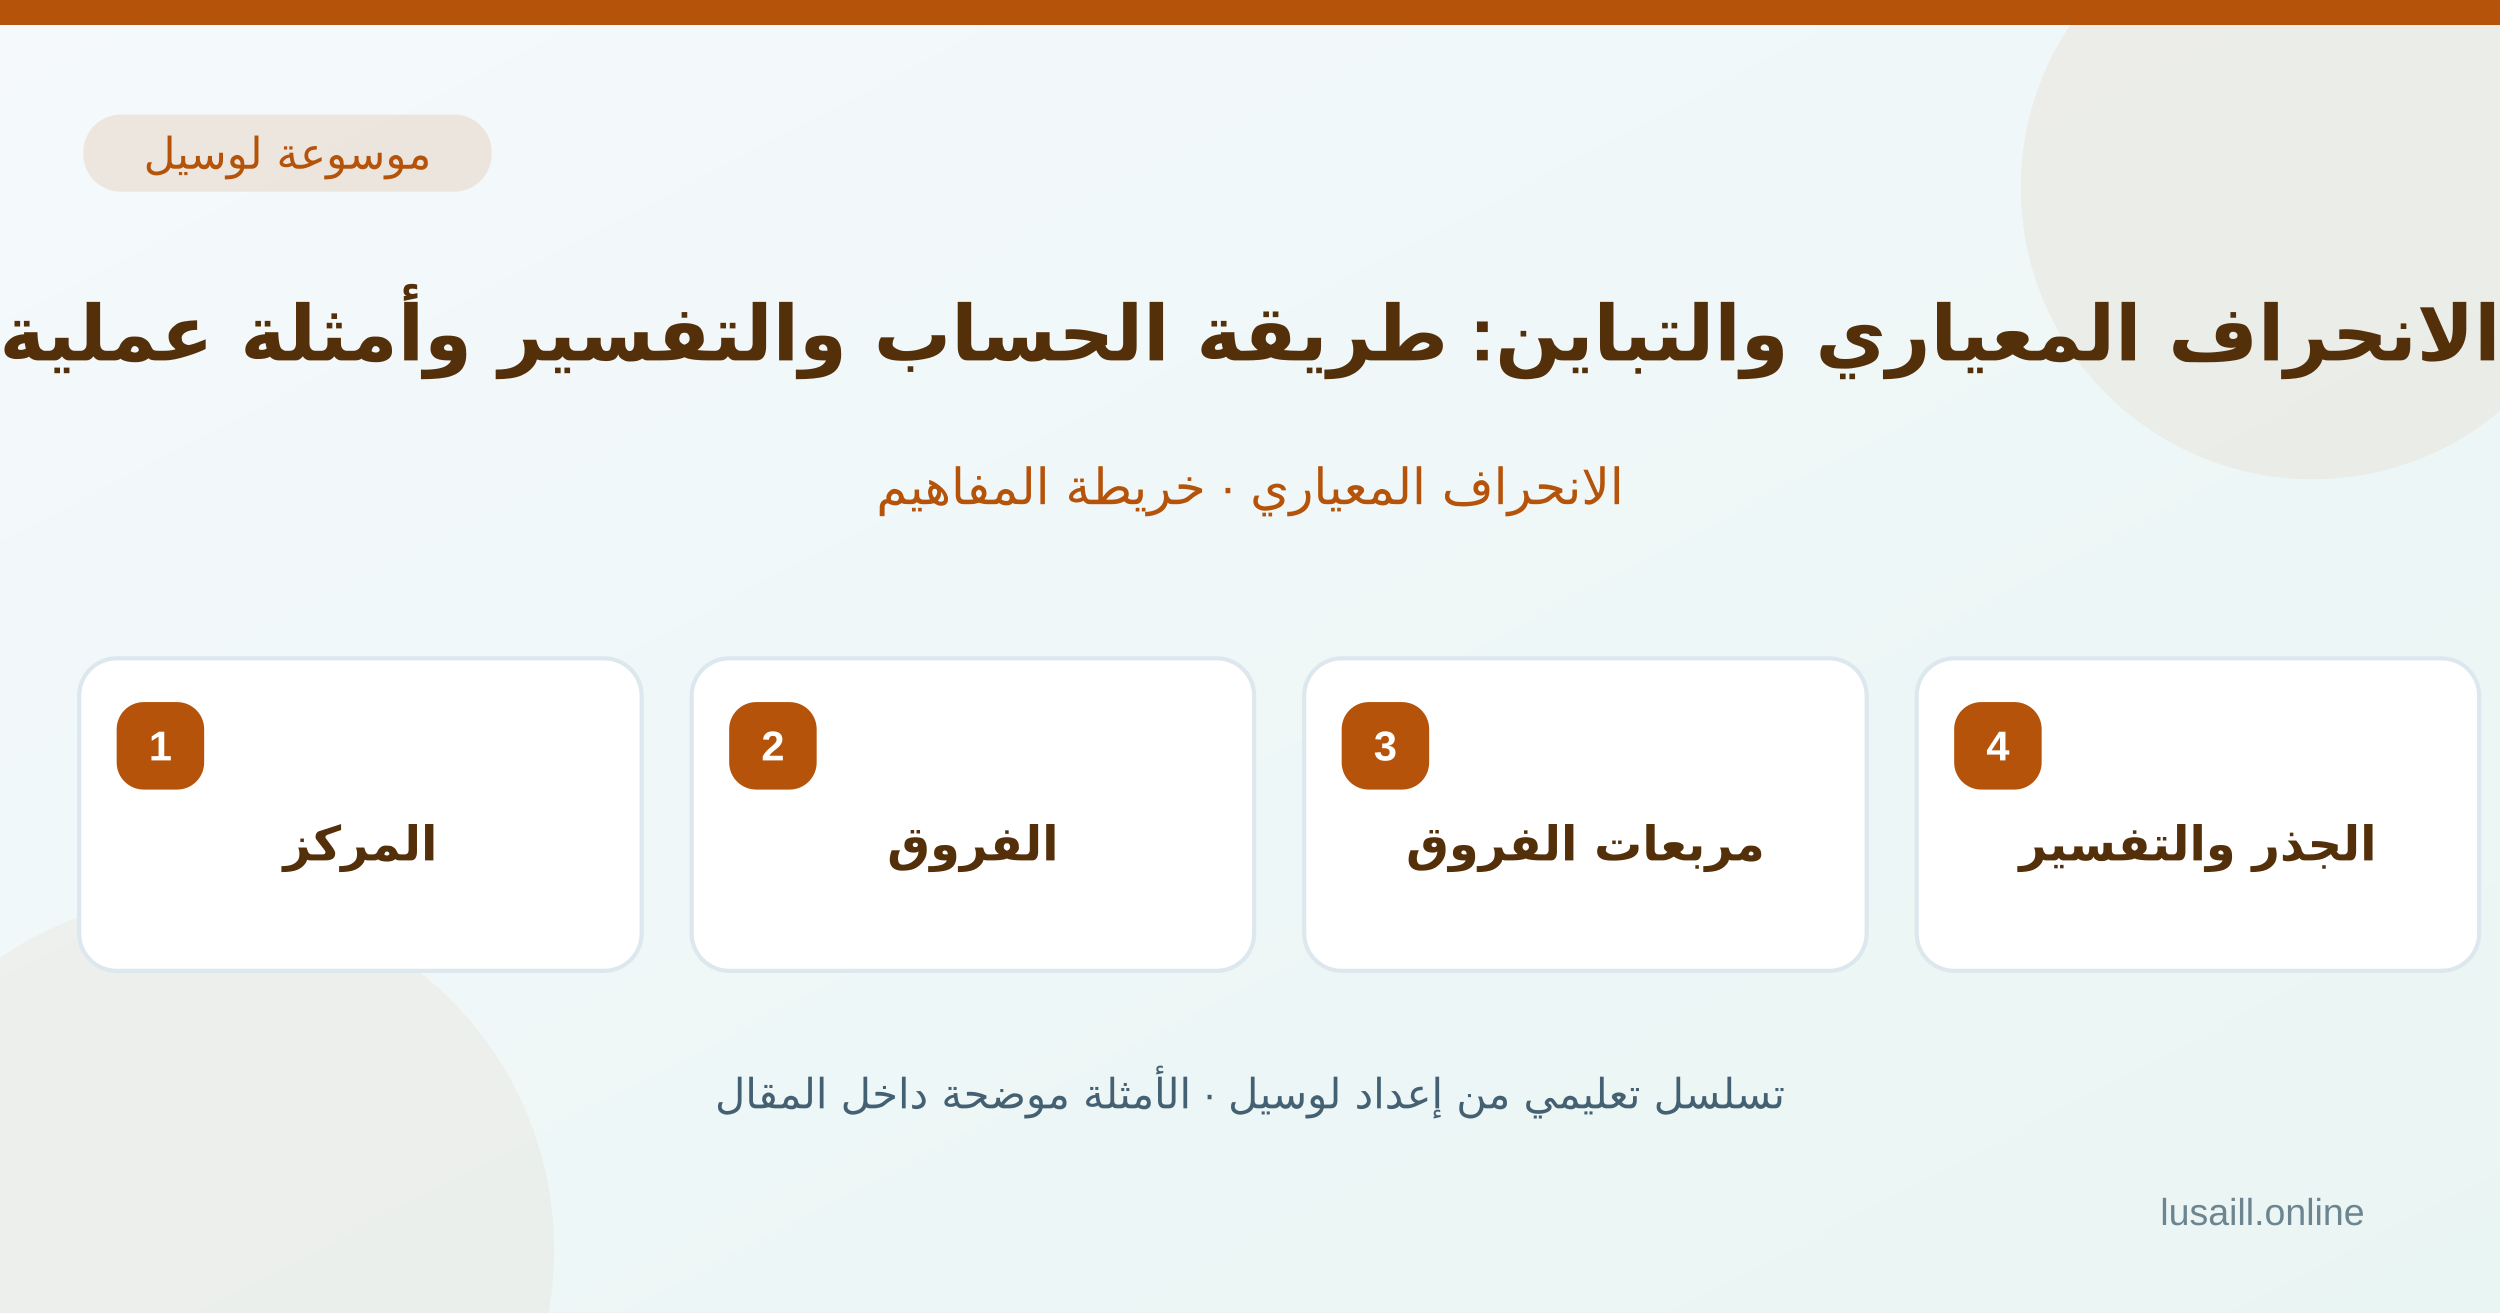
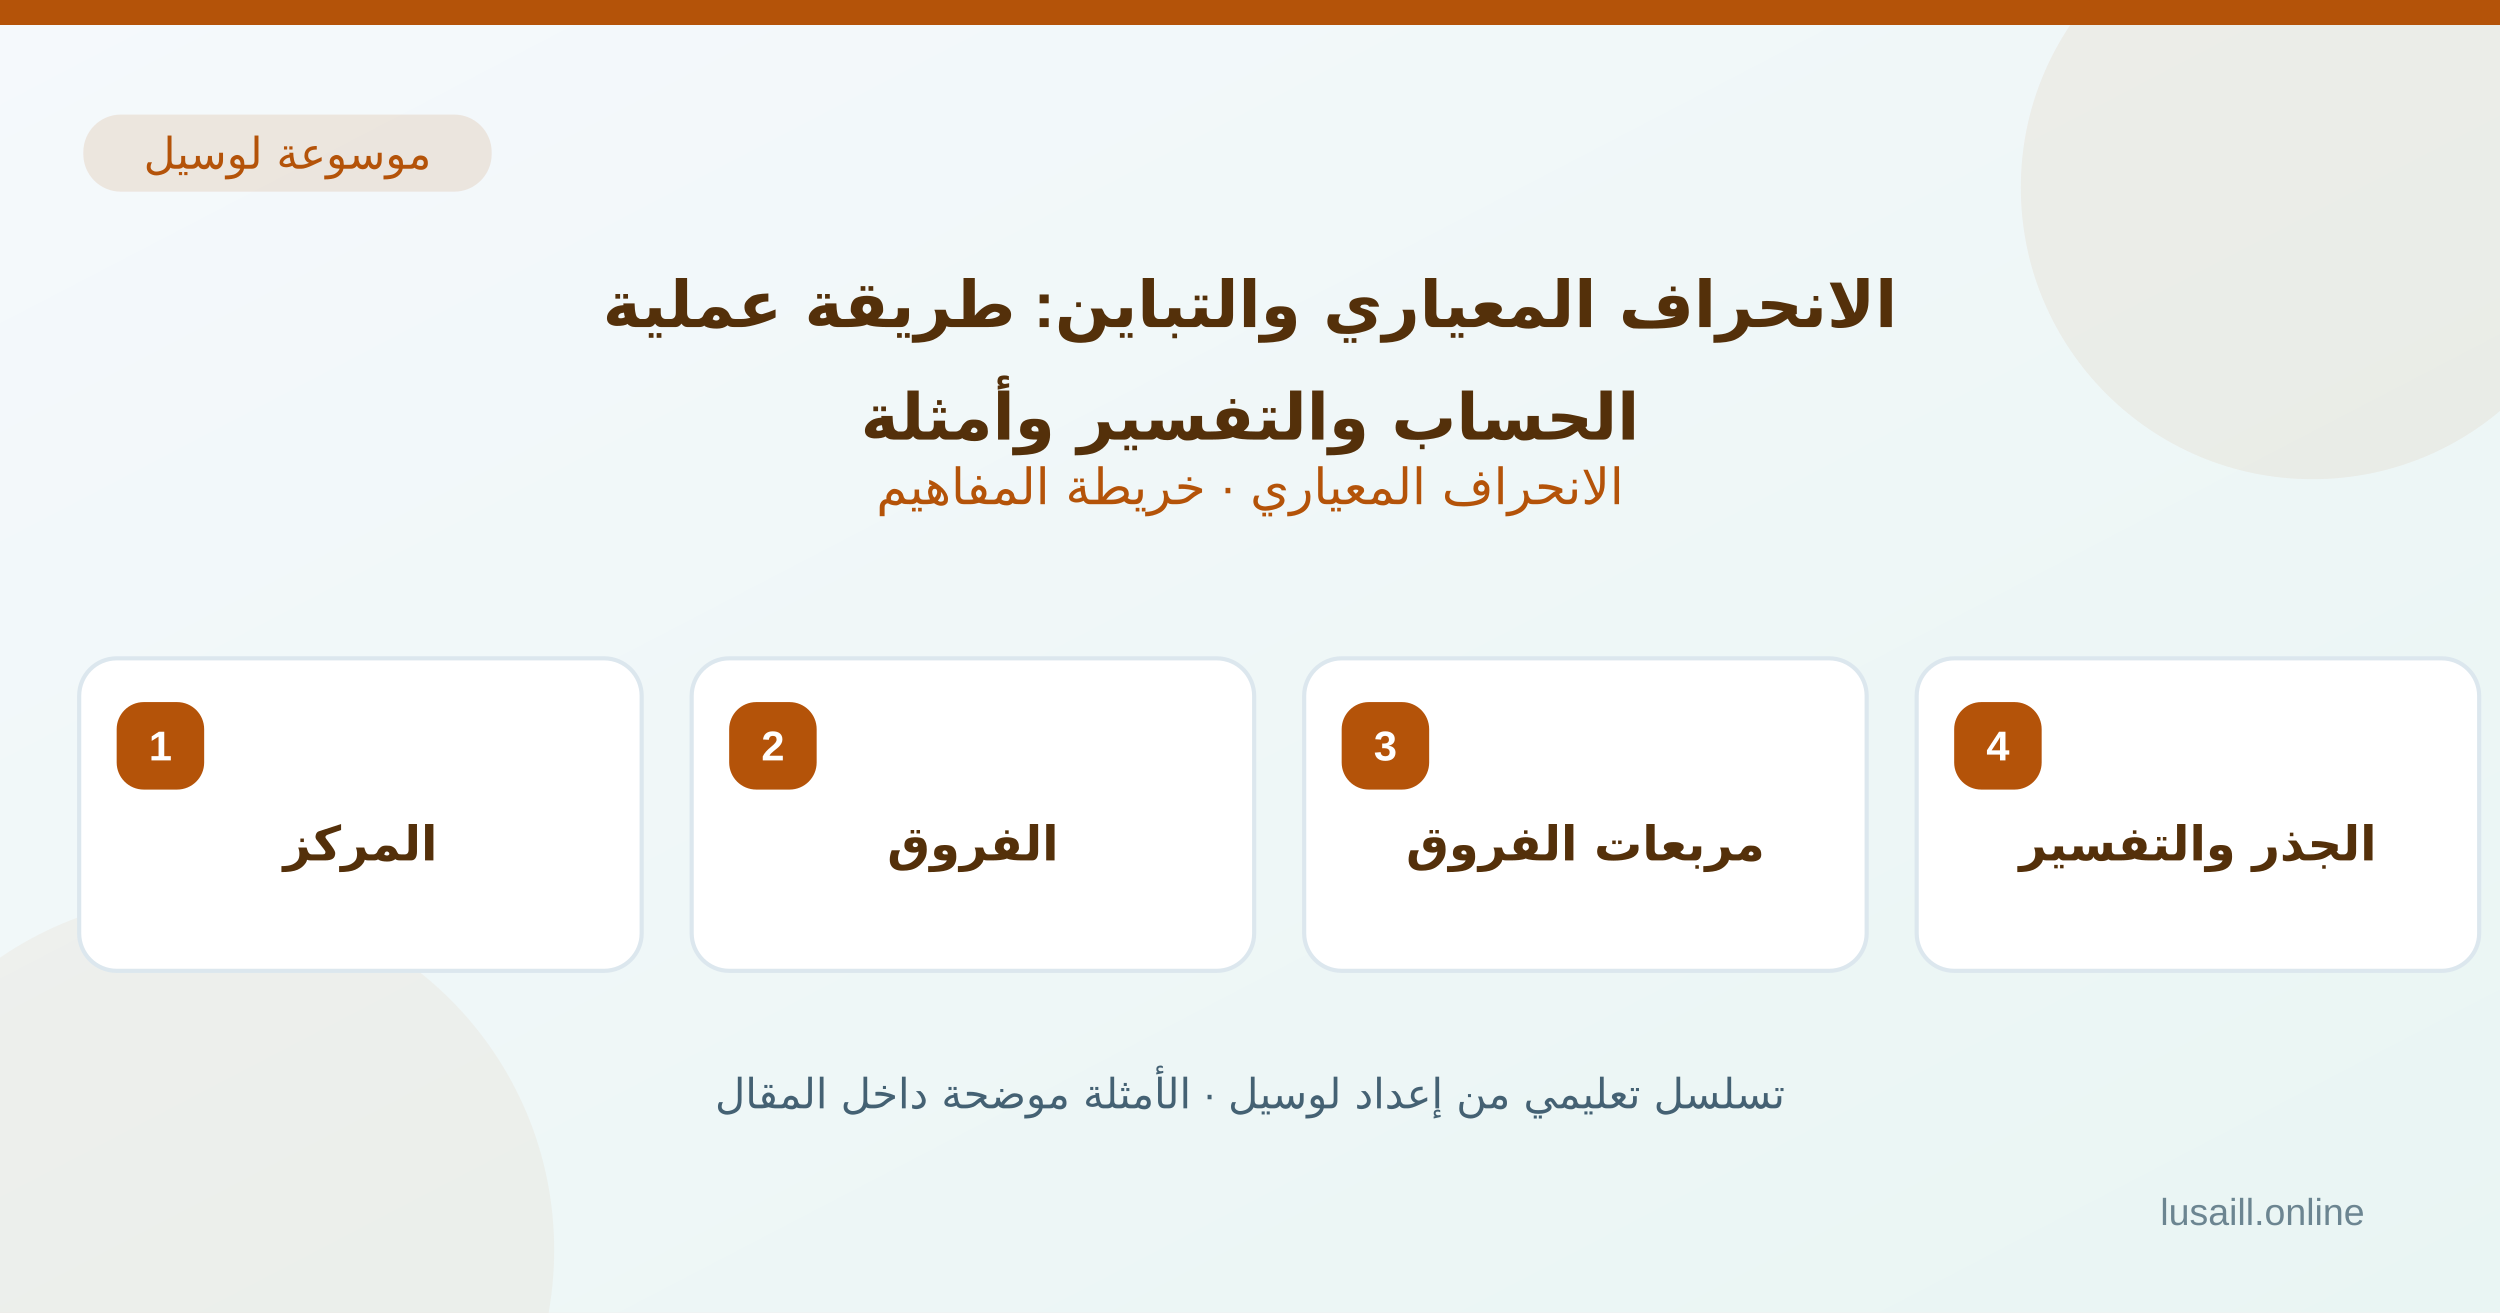
<svg xmlns="http://www.w3.org/2000/svg" width="1200" height="630" viewBox="0 0 1200 630" role="img" aria-label="رسم تعليمي أصلي من لوسيل يوضح الانحراف المعياري والتباين: طريقة الحساب والتفسير وأمثلة عملية">
  <defs>
    <linearGradient id="b" x1="0" y1="0" x2="1" y2="1">
      <stop stop-color="#f5f9fc" />
      <stop offset="1" stop-color="#e9f5f3" />
    </linearGradient>
  </defs>
  <rect width="1200" height="630" fill="url(#b)" />
  <rect x="0" y="0" width="1200" height="12" fill="#b45309" />
  <circle cx="1110" cy="90" r="140" fill="#b45309" opacity=".07" />
  <circle cx="96" cy="600" r="170" fill="#b45309" opacity=".05" />
  <rect x="40" y="55" width="196" height="37" rx="18" fill="#b45309" opacity=".12" />
  <text x="138" y="81" text-anchor="middle" fill="#b45309" font-size="21" font-family="Arial,Tahoma,sans-serif">موسوعة لوسيل</text>
-   <text x="600" y="173" direction="rtl" text-anchor="middle" fill="#54300a" font-family="Arial,Tahoma,sans-serif" font-size="37" font-weight="bold">الانحراف المعياري والتباين: طريقة الحساب والتفسير وأمثلة عملية</text>
+   <text x="600" y="157" direction="rtl" text-anchor="middle" fill="#54300a" font-family="Arial,Tahoma,sans-serif" font-size="31" font-weight="bold">الانحراف المعياري والتباين: طريقة عملية</text>
+   <text x="600" y="211" direction="rtl" text-anchor="middle" fill="#54300a" font-family="Arial,Tahoma,sans-serif" font-size="31" font-weight="bold">الحساب والتفسير وأمثلة</text>
  <text x="600" y="242" direction="rtl" text-anchor="middle" fill="#b45309" font-family="Arial,Tahoma,sans-serif" font-size="24">الانحراف المعياري · خريطة المفاهيم</text>
  <g>
    <rect x="38" y="316" width="270" height="150" rx="18" fill="#ffffff" stroke="#dce7ee" stroke-width="2" />
    <rect x="56" y="337" width="42" height="42" rx="13" fill="#b45309" />
    <text x="77" y="365" text-anchor="middle" fill="#ffffff" font-family="Arial,Tahoma,sans-serif" font-size="20" font-weight="bold">1</text>
    <text x="173" y="413" text-anchor="middle" direction="rtl" fill="#54300a" font-family="Arial,Tahoma,sans-serif" font-size="23" font-weight="700">المركز</text>
  </g>
  <g>
    <rect x="332" y="316" width="270" height="150" rx="18" fill="#ffffff" stroke="#dce7ee" stroke-width="2" />
    <rect x="350" y="337" width="42" height="42" rx="13" fill="#b45309" />
    <text x="371" y="365" text-anchor="middle" fill="#ffffff" font-family="Arial,Tahoma,sans-serif" font-size="20" font-weight="bold">2</text>
    <text x="467" y="413" text-anchor="middle" direction="rtl" fill="#54300a" font-family="Arial,Tahoma,sans-serif" font-size="23" font-weight="700">الفروق</text>
  </g>
  <g>
    <rect x="626" y="316" width="270" height="150" rx="18" fill="#ffffff" stroke="#dce7ee" stroke-width="2" />
    <rect x="644" y="337" width="42" height="42" rx="13" fill="#b45309" />
    <text x="665" y="365" text-anchor="middle" fill="#ffffff" font-family="Arial,Tahoma,sans-serif" font-size="20" font-weight="bold">3</text>
    <text x="761" y="413" text-anchor="middle" direction="rtl" fill="#54300a" font-family="Arial,Tahoma,sans-serif" font-size="23" font-weight="700">مربعات الفروق</text>
  </g>
  <g>
    <rect x="920" y="316" width="270" height="150" rx="18" fill="#ffffff" stroke="#dce7ee" stroke-width="2" />
    <rect x="938" y="337" width="42" height="42" rx="13" fill="#b45309" />
    <text x="959" y="365" text-anchor="middle" fill="#ffffff" font-family="Arial,Tahoma,sans-serif" font-size="20" font-weight="bold">4</text>
    <text x="1055" y="413" text-anchor="middle" direction="rtl" fill="#54300a" font-family="Arial,Tahoma,sans-serif" font-size="23" font-weight="700">الجذر والتفسير</text>
  </g>
  <text x="600" y="532" text-anchor="middle" direction="rtl" fill="#446173" font-family="Arial,Tahoma,sans-serif" font-size="20">تسلسل تعليمي من إعداد لوسيل · الأمثلة موضحة داخل المقال</text>
  <text x="1135" y="588" text-anchor="end" fill="#6c8591" font-family="Arial,Tahoma,sans-serif" font-size="18">lusaill.online</text>
</svg>
